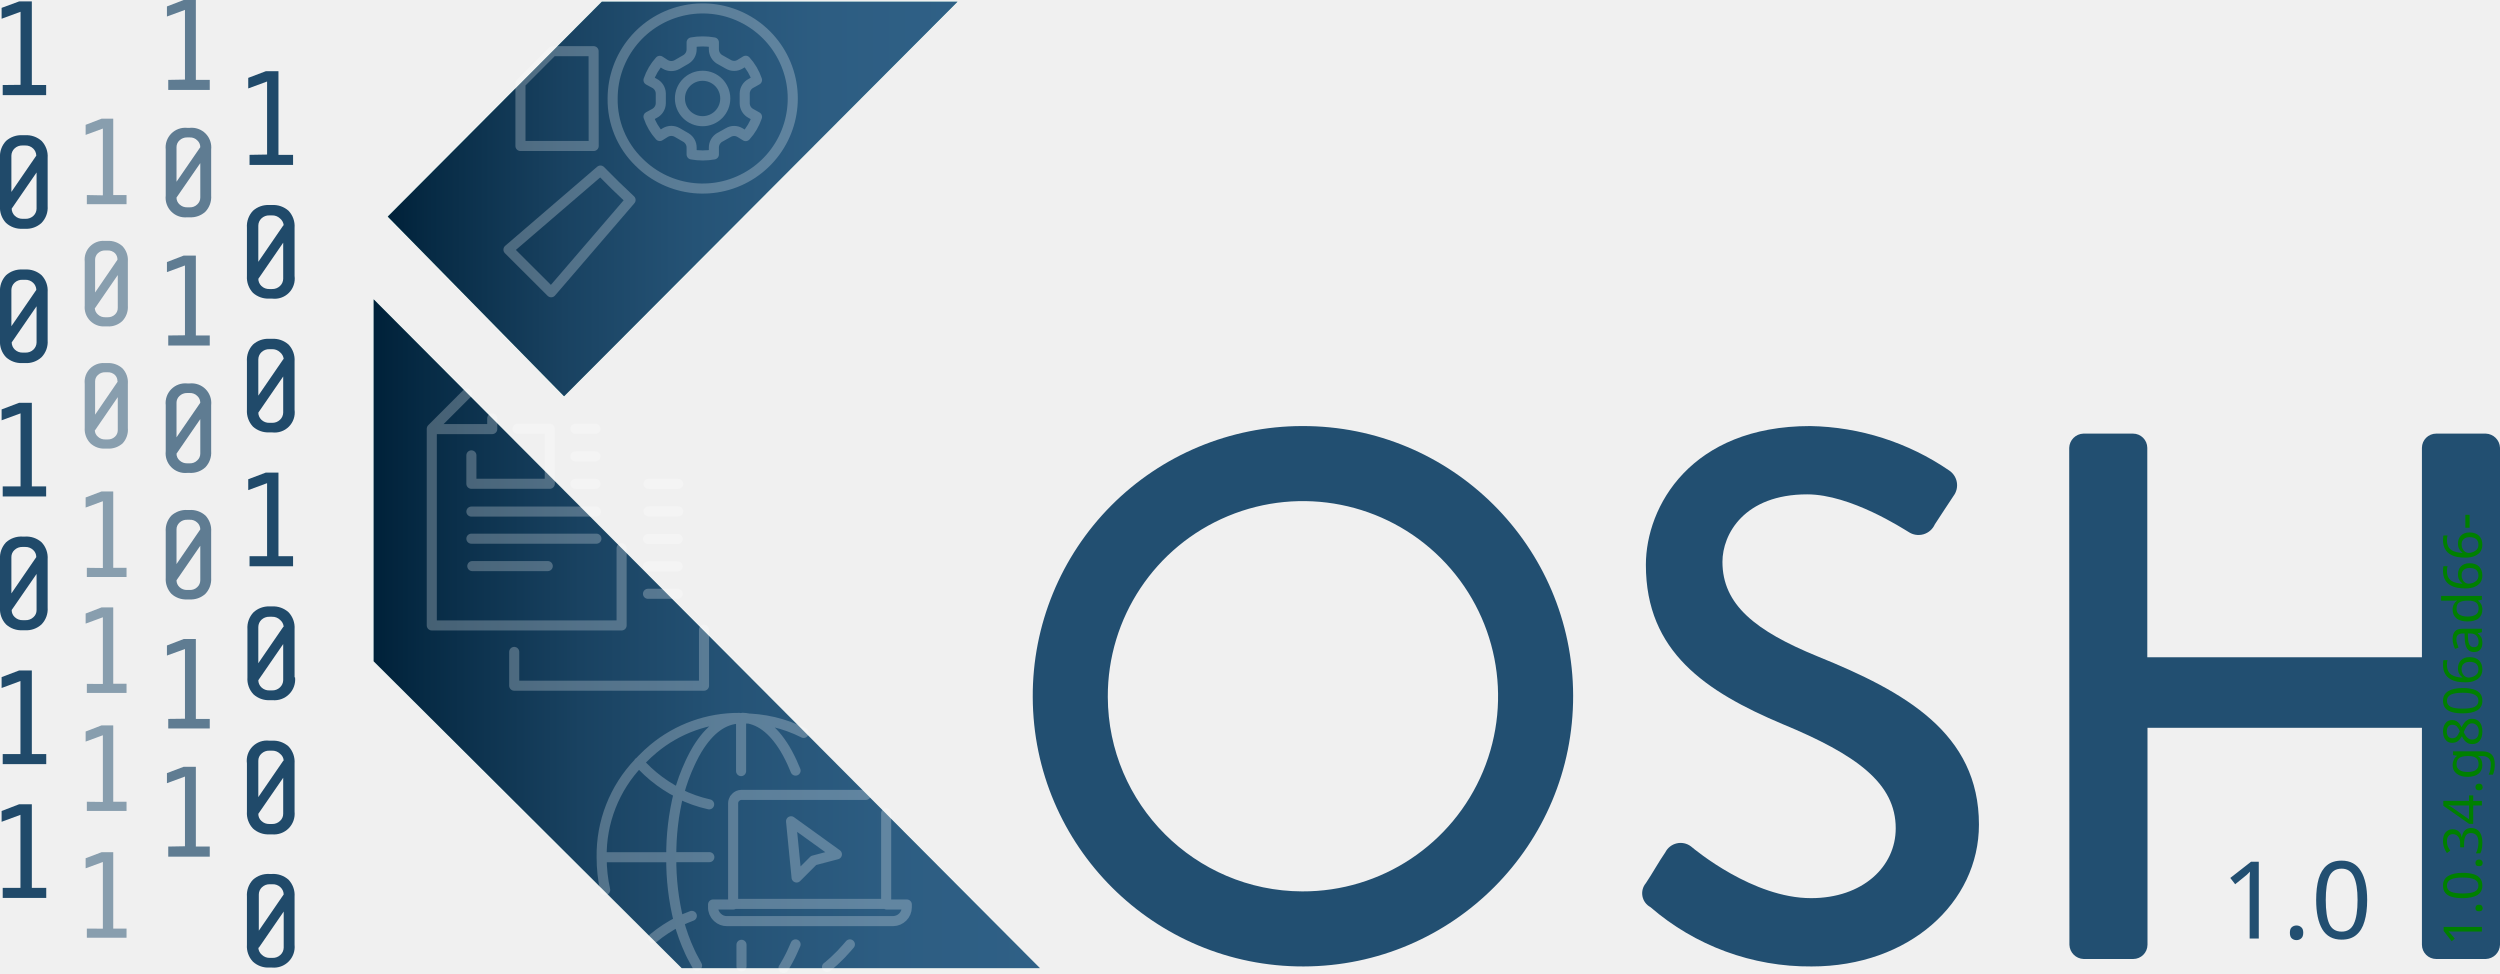
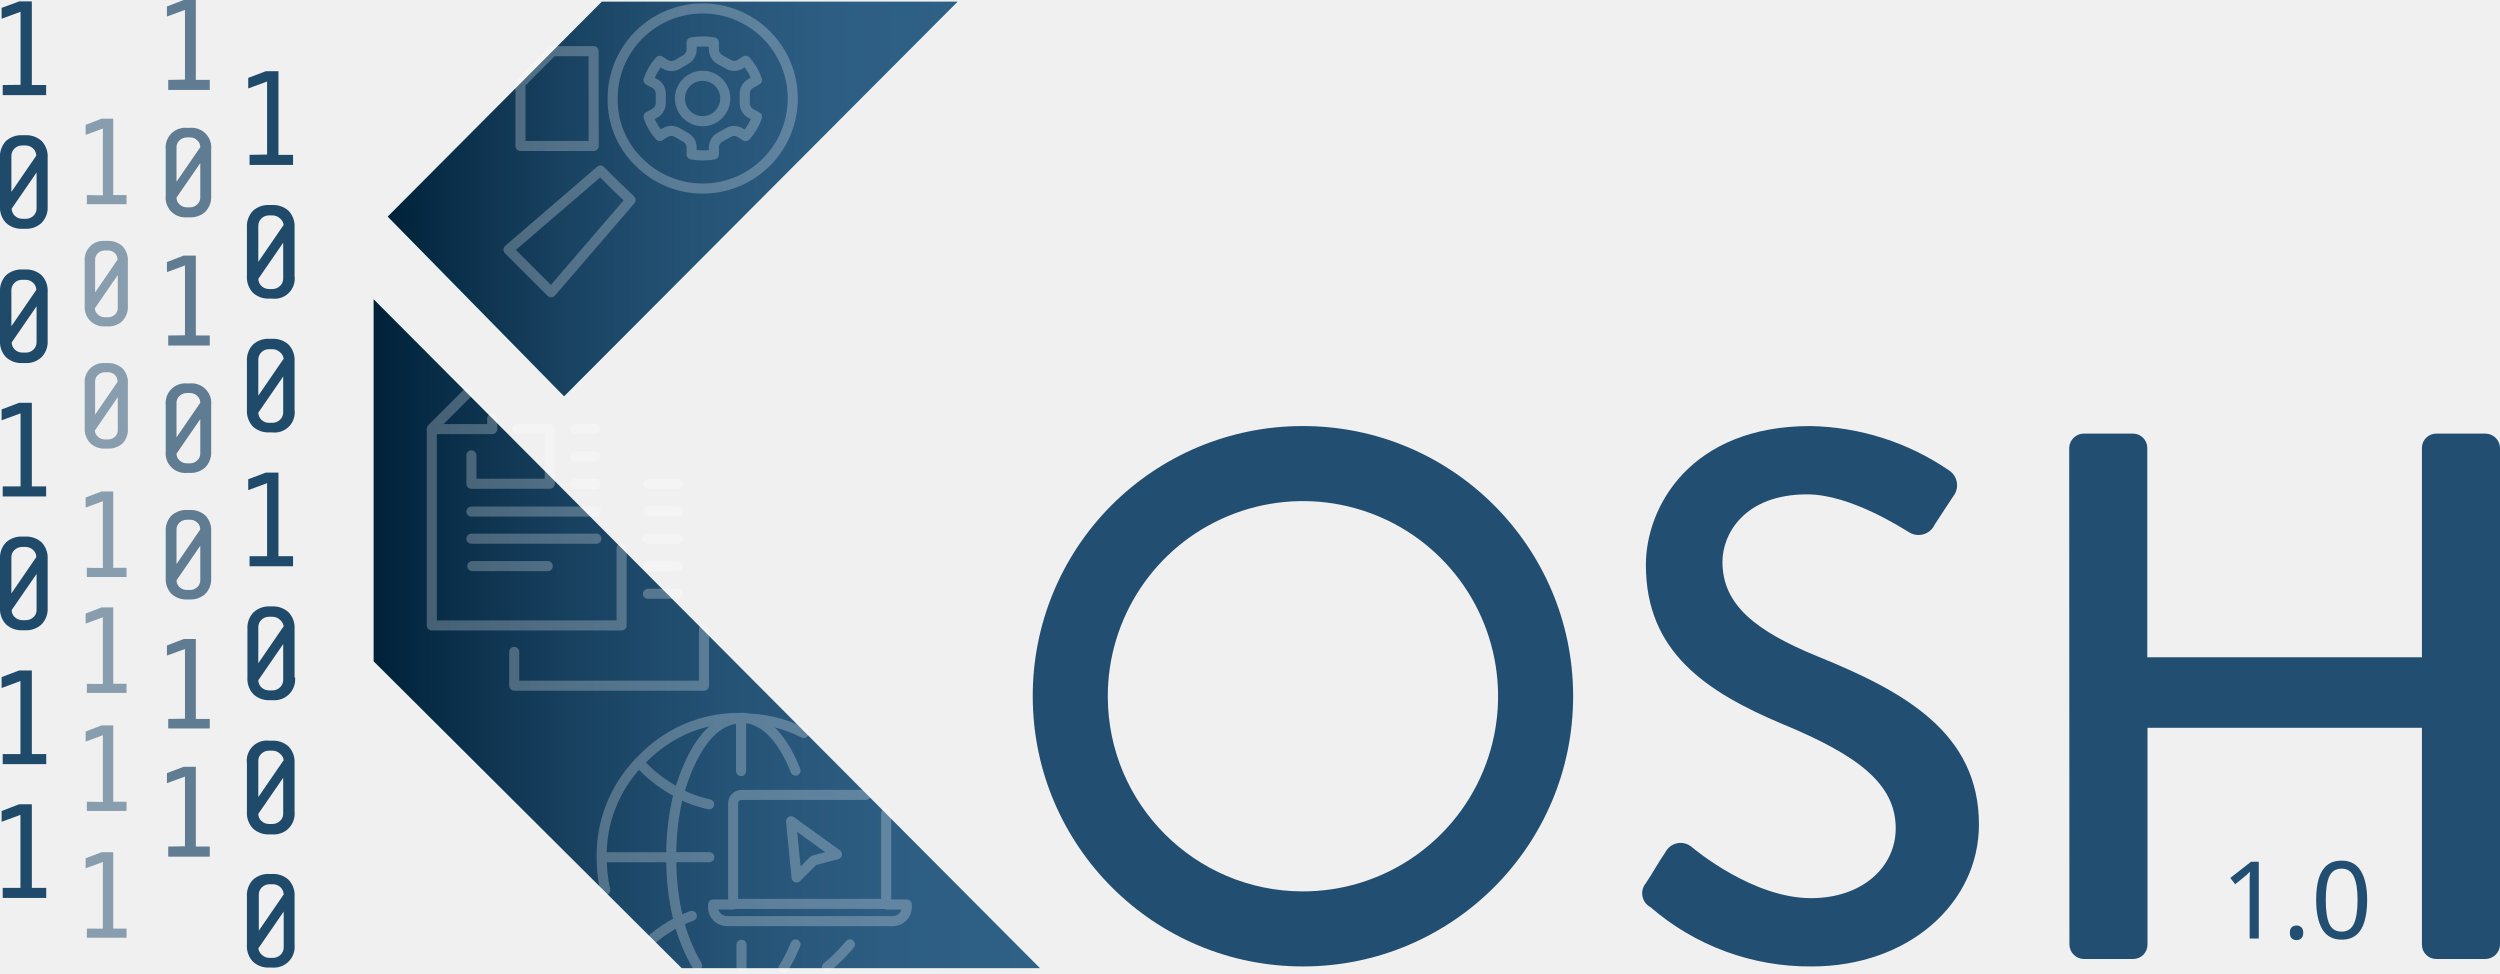
<svg xmlns="http://www.w3.org/2000/svg" xmlns:xlink="http://www.w3.org/1999/xlink" viewBox="0 0 248.15 96.65" version="1.1" id="svg4211">
  <defs id="defs4110">
    <style id="style4094">.cls-1{isolation:isolate;}.cls-2,.cls-3,.cls-4,.cls-5{fill:#224f71;}.cls-3,.cls-4,.cls-5,.cls-6{mix-blend-mode:multiply;}.cls-4{opacity:0.7;}.cls-5{opacity:0.5;}.cls-6{fill:#afdedc;}.cls-7{fill:url(#linear-gradient);}.cls-8{fill:url(#linear-gradient-2);}.cls-9{opacity:0.25;}.cls-10,.cls-11{fill:none;stroke:#fff;stroke-linecap:round;stroke-linejoin:round;}.cls-10{fill-rule:evenodd;}</style>
    <linearGradient id="linear-gradient" x1="38.49" y1="19.75" x2="95.04" y2="19.75" gradientUnits="userSpaceOnUse">
      <stop offset="0" stop-color="#002139" id="stop4096" />
      <stop offset="0.08" stop-color="#072b45" id="stop4098" />
      <stop offset="0.31" stop-color="#194261" id="stop4100" />
      <stop offset="0.54" stop-color="#255376" id="stop4102" />
      <stop offset="0.77" stop-color="#2d5d82" id="stop4104" />
      <stop offset="0.99" stop-color="#2f6086" id="stop4106" />
    </linearGradient>
    <linearGradient id="linear-gradient-2" x1="37.09" y1="62.9" x2="103.22" y2="62.9" xlink:href="#linear-gradient" />
    <linearGradient xlink:href="#linear-gradient" id="linearGradient4217" gradientUnits="userSpaceOnUse" x1="38.49" y1="19.75" x2="95.04" y2="19.75" />
  </defs>
  <path class="cls-2" d="m 129.25,42.29 a 26.82,26.82 0 1 1 -26.74,26.89 26.77,26.77 0 0 1 26.74,-26.89 z m 0,46.19 a 19.37,19.37 0 1 0 -19.29,-19.3 19.37,19.37 0 0 0 19.29,19.3 z" id="path4112" style="isolation:isolate;fill:#224f71" />
  <path class="cls-2" d="m 163.37,87.66 c 0.67,-1 1.26,-2.09 1.93,-3.06 a 1.7,1.7 0 0 1 2.54,-0.59 c 0.44,0.37 6.18,5.14 11.92,5.14 5.14,0 8.41,-3.13 8.41,-6.93 0,-4.47 -3.87,-7.3 -11.24,-10.35 -7.6,-3.21 -13.56,-7.16 -13.56,-15.8 0,-5.81 4.47,-13.78 16.31,-13.78 a 25.21,25.21 0 0 1 13.78,4.4 1.76,1.76 0 0 1 0.45,2.53 c -0.6,0.89 -1.27,1.94 -1.86,2.83 a 1.77,1.77 0 0 1 -2.61,0.75 c -0.52,-0.3 -5.74,-3.73 -10.06,-3.73 -6.25,0 -8.41,3.95 -8.41,6.7 0,4.25 3.27,6.86 9.46,9.39 8.64,3.5 16,7.6 16,16.69 0,7.75 -6.93,14.08 -16.61,14.08 a 24.14,24.14 0 0 1 -16,-5.89 1.56,1.56 0 0 1 -0.45,-2.38 z" id="path4114" style="isolation:isolate;fill:#224f71" />
  <path class="cls-2" d="m 205.39,44.45 a 1.46,1.46 0 0 1 1.41,-1.41 h 4.92 a 1.42,1.42 0 0 1 1.42,1.41 V 65.24 H 240.4 V 44.45 a 1.42,1.42 0 0 1 1.42,-1.41 h 4.91 a 1.46,1.46 0 0 1 1.42,1.41 v 49.33 a 1.46,1.46 0 0 1 -1.42,1.41 h -4.91 A 1.42,1.42 0 0 1 240.4,93.78 V 72.24 h -27.24 v 21.54 a 1.42,1.42 0 0 1 -1.42,1.41 h -4.92 a 1.46,1.46 0 0 1 -1.41,-1.41 z" id="path4116" style="isolation:isolate;fill:#224f71" />
  <path class="cls-3" d="m 0.27,8.44 v 1 h 4.31 v -1 H 3.16 V 0.14 H 1.9 L 0.16,0.78 V 1.86 L 2.04,1.17 v 7.25 z" id="path4124" style="isolation:isolate;mix-blend-mode:multiply;fill:#224f71" />
  <path class="cls-3" d="M 4.73,20.45 V 15.67 A 2.21,2.21 0 0 0 4.13,13.99 2.26,2.26 0 0 0 2.5,13.42 H 2.23 A 2.26,2.26 0 0 0 0.6,13.99 2.21,2.21 0 0 0 0,15.67 v 4.78 a 2.21,2.21 0 0 0 0.6,1.68 2.26,2.26 0 0 0 1.63,0.58 H 2.5 a 2.22,2.22 0 0 0 1.62,-0.58 2.18,2.18 0 0 0 0.61,-1.68 z m -1.13,-5 -2.47,3.6 v -3.6 a 1,1 0 0 1 0.31,-0.71 1.09,1.09 0 0 1 0.79,-0.3 H 2.5 a 1.09,1.09 0 0 1 0.79,0.3 1,1 0 0 1 0.31,0.68 z m -2.44,5.26 2.47,-3.59 v 3.59 a 1,1 0 0 1 -0.31,0.71 1.09,1.09 0 0 1 -0.79,0.3 H 2.26 A 1.09,1.09 0 0 1 1.47,21.42 1,1 0 0 1 1.16,20.71 Z" id="path4126" style="isolation:isolate;mix-blend-mode:multiply;fill:#224f71" />
  <path class="cls-3" d="M 4.73,33.78 V 29 A 2.21,2.21 0 0 0 4.13,27.32 2.26,2.26 0 0 0 2.5,26.75 H 2.23 A 2.26,2.26 0 0 0 0.6,27.32 2.21,2.21 0 0 0 0,29 v 4.78 a 2.21,2.21 0 0 0 0.6,1.68 2.26,2.26 0 0 0 1.63,0.58 H 2.5 a 2.22,2.22 0 0 0 1.62,-0.58 2.18,2.18 0 0 0 0.61,-1.68 z m -1.13,-5 -2.47,3.6 v -3.6 a 1,1 0 0 1 0.31,-0.71 1.09,1.09 0 0 1 0.79,-0.3 H 2.5 a 1.09,1.09 0 0 1 0.79,0.3 1,1 0 0 1 0.31,0.63 z M 1.16,33.99 3.63,30.4 v 3.59 A 1,1 0 0 1 3.32,34.7 1.09,1.09 0 0 1 2.53,35 H 2.26 A 1.09,1.09 0 0 1 1.47,34.7 1,1 0 0 1 1.16,33.99 Z" id="path4128" style="isolation:isolate;mix-blend-mode:multiply;fill:#224f71" />
  <path class="cls-3" d="m 0.27,48.28 v 1 h 4.31 v -1 H 3.16 v -8.3 H 1.9 l -1.74,0.66 v 1.08 l 1.88,-0.69 v 7.25 z" id="path4130" style="isolation:isolate;mix-blend-mode:multiply;fill:#224f71" />
  <path class="cls-3" d="M 4.73,60.3 V 55.52 A 2.23,2.23 0 0 0 4.13,53.83 2.26,2.26 0 0 0 2.5,53.26 H 2.23 A 2.26,2.26 0 0 0 0.6,53.83 2.23,2.23 0 0 0 0,55.52 v 4.78 a 2.21,2.21 0 0 0 0.6,1.68 2.26,2.26 0 0 0 1.63,0.58 H 2.5 A 2.22,2.22 0 0 0 4.12,61.98 2.18,2.18 0 0 0 4.73,60.3 Z m -1.13,-5 -2.47,3.6 v -3.6 a 0.93,0.93 0 0 1 0.31,-0.71 1.09,1.09 0 0 1 0.79,-0.3 H 2.5 a 1.09,1.09 0 0 1 0.79,0.3 0.93,0.93 0 0 1 0.31,0.68 z m -2.44,5.25 2.47,-3.58 v 3.58 a 0.92,0.92 0 0 1 -0.31,0.71 1.09,1.09 0 0 1 -0.79,0.3 H 2.26 A 1.09,1.09 0 0 1 1.47,61.26 0.92,0.92 0 0 1 1.16,60.55 Z" id="path4132" style="isolation:isolate;mix-blend-mode:multiply;fill:#224f71" />
  <path class="cls-3" d="m 0.27,74.85 v 1 h 4.32 v -1 H 3.16 v -8.3 H 1.9 l -1.74,0.66 v 1.08 L 2.03,67.6 v 7.25 z" id="path4134" style="isolation:isolate;mix-blend-mode:multiply;fill:#224f71" />
  <path class="cls-3" d="m 0.27,88.13 v 1 h 4.32 v -1 H 3.16 v -8.3 H 1.9 L 0.16,80.5 v 1.07 l 1.87,-0.69 v 7.25 z" id="path4136" style="isolation:isolate;mix-blend-mode:multiply;fill:#224f71" />
  <path class="cls-3" d="m 24.77,15.37 v 1 h 4.32 v -1 h -1.45 v -8.3 h -1.26 l -1.74,0.66 v 1.05 l 1.87,-0.69 v 7.25 z" id="path4138" style="isolation:isolate;mix-blend-mode:multiply;fill:#224f71" />
  <path class="cls-3" d="M 29.24,27.39 V 22.61 A 2.22,2.22 0 0 0 28.64,20.92 2.27,2.27 0 0 0 27,20.35 h -0.26 a 2.25,2.25 0 0 0 -1.63,0.57 2.22,2.22 0 0 0 -0.6,1.69 v 4.78 a 2.24,2.24 0 0 0 0.6,1.68 2.28,2.28 0 0 0 1.63,0.57 H 27 a 2,2 0 0 0 2.24,-2.25 z m -1.13,-5 -2.47,3.6 v -3.6 a 1,1 0 0 1 0.31,-0.71 1.09,1.09 0 0 1 0.79,-0.3 H 27 a 1.08,1.08 0 0 1 0.79,0.3 1,1 0 0 1 0.37,0.67 z m -2.47,5.29 2.47,-3.59 v 3.59 a 1,1 0 0 1 -0.32,0.71 1.08,1.08 0 0 1 -0.79,0.3 h -0.26 a 1.09,1.09 0 0 1 -0.79,-0.3 1,1 0 0 1 -0.31,-0.75 z" id="path4140" style="isolation:isolate;mix-blend-mode:multiply;fill:#224f71" />
  <path class="cls-3" d="M 29.24,40.67 V 35.88 A 2.21,2.21 0 0 0 28.64,34.2 2.27,2.27 0 0 0 27,33.63 h -0.26 a 2.25,2.25 0 0 0 -1.63,0.57 2.21,2.21 0 0 0 -0.6,1.68 v 4.79 a 2.24,2.24 0 0 0 0.6,1.68 2.28,2.28 0 0 0 1.63,0.57 H 27 a 2,2 0 0 0 2.24,-2.25 z m -1.13,-5 -2.47,3.6 v -3.6 a 1,1 0 0 1 0.31,-0.71 1.09,1.09 0 0 1 0.79,-0.3 H 27 a 1.08,1.08 0 0 1 0.79,0.3 1,1 0 0 1 0.37,0.67 z m -2.47,5.29 2.47,-3.59 v 3.59 a 1,1 0 0 1 -0.32,0.71 1.08,1.08 0 0 1 -0.79,0.3 h -0.26 a 1.09,1.09 0 0 1 -0.79,-0.3 1,1 0 0 1 -0.31,-0.75 z" id="path4142" style="isolation:isolate;mix-blend-mode:multiply;fill:#224f71" />
  <path class="cls-3" d="m 24.77,55.21 v 1 h 4.32 v -1 h -1.45 v -8.3 h -1.26 l -1.74,0.66 v 1.08 l 1.87,-0.69 v 7.25 z" id="path4144" style="isolation:isolate;mix-blend-mode:multiply;fill:#224f71" />
  <path class="cls-3" d="M 29.24,67.23 V 62.45 A 2.21,2.21 0 0 0 28.64,60.77 2.28,2.28 0 0 0 27,60.19 h -0.26 a 2.25,2.25 0 0 0 -1.58,0.59 2.21,2.21 0 0 0 -0.6,1.68 v 4.78 a 2.21,2.21 0 0 0 0.6,1.68 2.24,2.24 0 0 0 1.63,0.58 h 0.26 a 2.06,2.06 0 0 0 2.24,-2.26 z m -1.13,-5 -2.47,3.6 v -3.6 a 1,1 0 0 1 0.31,-0.71 1.09,1.09 0 0 1 0.79,-0.3 H 27 a 1.08,1.08 0 0 1 0.79,0.3 1,1 0 0 1 0.37,0.68 z m -2.47,5.29 2.47,-3.59 v 3.59 a 1,1 0 0 1 -0.32,0.71 1.08,1.08 0 0 1 -0.79,0.3 h -0.26 a 1.09,1.09 0 0 1 -0.79,-0.3 1,1 0 0 1 -0.31,-0.74 z" id="path4146" style="isolation:isolate;mix-blend-mode:multiply;fill:#224f71" />
  <path class="cls-3" d="M 29.24,80.52 V 75.78 A 2.23,2.23 0 0 0 28.64,74.09 2.27,2.27 0 0 0 27,73.52 h -0.26 a 2,2 0 0 0 -2.23,2.26 v 4.78 a 2.21,2.21 0 0 0 0.6,1.68 2.24,2.24 0 0 0 1.63,0.58 H 27 a 2.06,2.06 0 0 0 2.24,-2.26 z m -1.13,-5 -2.47,3.6 v -3.6 a 0.93,0.93 0 0 1 0.31,-0.71 1.09,1.09 0 0 1 0.79,-0.3 H 27 a 1.08,1.08 0 0 1 0.79,0.3 0.94,0.94 0 0 1 0.37,0.68 z m -2.47,5.26 2.47,-3.58 v 3.58 a 0.94,0.94 0 0 1 -0.32,0.71 1.08,1.08 0 0 1 -0.79,0.3 h -0.26 a 1.09,1.09 0 0 1 -0.79,-0.3 0.93,0.93 0 0 1 -0.31,-0.71 z" id="path4148" style="isolation:isolate;mix-blend-mode:multiply;fill:#224f71" />
  <path class="cls-3" d="M 29.24,93.78 V 89 A 2.21,2.21 0 0 0 28.64,87.32 2.27,2.27 0 0 0 27,86.75 h -0.26 a 2.25,2.25 0 0 0 -1.63,0.57 2.21,2.21 0 0 0 -0.6,1.68 v 4.78 a 2.21,2.21 0 0 0 0.6,1.68 2.24,2.24 0 0 0 1.63,0.58 H 27 a 2.06,2.06 0 0 0 2.24,-2.26 z m -1.08,-5 -2.47,3.6 v -3.6 a 1,1 0 0 1 0.31,-0.71 1.09,1.09 0 0 1 0.79,-0.3 h 0.26 a 1.08,1.08 0 0 1 0.79,0.3 1,1 0 0 1 0.32,0.71 z m -2.47,5.29 2.47,-3.59 v 3.59 a 1,1 0 0 1 -0.32,0.71 1.08,1.08 0 0 1 -0.79,0.3 H 26.79 A 1.09,1.09 0 0 1 26,94.78 1,1 0 0 1 25.64,94.06 Z" id="path4150" style="isolation:isolate;mix-blend-mode:multiply;fill:#224f71" />
  <path class="cls-4" d="m 16.7,7.93 v 1 h 4.12 v -1 H 19.44 V 0 h -1.21 l -1.66,0.64 v 1 L 18.36,0.98 V 7.9 Z" id="path4152" style="opacity:0.7;isolation:isolate;mix-blend-mode:multiply;fill:#224f71" />
  <path class="cls-4" d="m 20.96,19.41 v -4.56 a 1.95,1.95 0 0 0 -2.13,-2.16 h -0.25 a 1.95,1.95 0 0 0 -2.13,2.16 v 4.56 a 1.95,1.95 0 0 0 2.13,2.16 h 0.25 a 2.13,2.13 0 0 0 1.55,-0.55 2.1,2.1 0 0 0 0.58,-1.61 z m -1.08,-4.8 -2.36,3.43 v -3.43 a 0.9,0.9 0 0 1 0.3,-0.68 1.06,1.06 0 0 1 0.76,-0.29 h 0.25 a 1,1 0 0 1 0.75,0.29 0.9,0.9 0 0 1 0.3,0.68 z m -2.36,5 2.36,-3.42 v 3.42 a 0.9,0.9 0 0 1 -0.3,0.68 1,1 0 0 1 -0.75,0.29 h -0.25 a 1.06,1.06 0 0 1 -0.76,-0.29 0.9,0.9 0 0 1 -0.3,-0.64 z" id="path4154" style="opacity:0.7;isolation:isolate;mix-blend-mode:multiply;fill:#224f71" />
  <path class="cls-4" d="m 16.7,33.3 v 1 h 4.12 v -1 h -1.38 v -7.93 h -1.21 l -1.66,0.64 v 1 l 1.79,-0.66 v 6.93 z" id="path4156" style="opacity:0.7;isolation:isolate;mix-blend-mode:multiply;fill:#224f71" />
  <path class="cls-4" d="m 20.96,44.78 v -4.56 a 1.95,1.95 0 0 0 -2.13,-2.16 h -0.25 a 1.95,1.95 0 0 0 -2.13,2.16 v 4.56 a 1.95,1.95 0 0 0 2.13,2.16 h 0.25 a 2.13,2.13 0 0 0 1.55,-0.55 2.1,2.1 0 0 0 0.58,-1.61 z m -1.08,-4.8 -2.36,3.43 v -3.43 a 0.91,0.91 0 0 1 0.3,-0.68 1.06,1.06 0 0 1 0.76,-0.29 h 0.25 a 1,1 0 0 1 0.75,0.29 0.91,0.91 0 0 1 0.3,0.67 z m -2.36,5.05 2.36,-3.43 v 3.43 a 0.89,0.89 0 0 1 -0.3,0.67 1,1 0 0 1 -0.75,0.29 h -0.25 a 1.06,1.06 0 0 1 -0.76,-0.29 0.89,0.89 0 0 1 -0.3,-0.68 z" id="path4158" style="opacity:0.7;isolation:isolate;mix-blend-mode:multiply;fill:#224f71" />
  <path class="cls-4" d="m 16.7,71.36 v 0.95 h 4.12 v -0.95 h -1.38 v -7.93 h -1.21 l -1.66,0.64 v 1 l 1.79,-0.65 v 6.92 z" id="path4160" style="opacity:0.7;isolation:isolate;mix-blend-mode:multiply;fill:#224f71" />
  <path class="cls-4" d="m 20.96,57.36 v -4.58 a 2.12,2.12 0 0 0 -0.57,-1.61 2.18,2.18 0 0 0 -1.56,-0.55 h -0.25 a 2.18,2.18 0 0 0 -1.56,0.55 2.12,2.12 0 0 0 -0.57,1.61 v 4.57 a 2.13,2.13 0 0 0 0.57,1.6 2.15,2.15 0 0 0 1.56,0.55 h 0.25 a 2.13,2.13 0 0 0 1.55,-0.55 2.09,2.09 0 0 0 0.58,-1.59 z m -1.08,-4.81 -2.36,3.44 v -3.44 a 0.91,0.91 0 0 1 0.3,-0.68 1.05,1.05 0 0 1 0.76,-0.28 h 0.25 a 1,1 0 0 1 0.75,0.28 0.91,0.91 0 0 1 0.3,0.68 z m -2.36,5.05 2.36,-3.43 v 3.43 a 0.91,0.91 0 0 1 -0.3,0.68 1,1 0 0 1 -0.75,0.28 h -0.25 a 1.05,1.05 0 0 1 -0.76,-0.28 0.91,0.91 0 0 1 -0.3,-0.68 z" id="path4162" style="opacity:0.7;isolation:isolate;mix-blend-mode:multiply;fill:#224f71" />
  <path class="cls-4" d="m 16.7,84.03 v 1 h 4.12 v -1 h -1.38 v -7.92 h -1.21 l -1.66,0.63 v 1 l 1.79,-0.66 V 84 Z" id="path4164" style="opacity:0.7;isolation:isolate;mix-blend-mode:multiply;fill:#224f71" />
  <path class="cls-5" d="m 8.62,19.36 v 0.91 h 3.94 V 19.36 H 11.24 V 11.78 H 10.08 L 8.5,12.39 v 1 l 1.71,-0.63 v 6.63 z" id="path4166" style="opacity:0.5;isolation:isolate;mix-blend-mode:multiply;fill:#224f71" />
  <path class="cls-5" d="m 12.69,30.34 v -4.37 a 2,2 0 0 0 -0.54,-1.54 2.07,2.07 0 0 0 -1.5,-0.52 h -0.24 a 1.86,1.86 0 0 0 -2,2.06 v 4.37 a 1.89,1.89 0 0 0 2,2.06 h 0.24 a 2,2 0 0 0 1.49,-0.53 2,2 0 0 0 0.55,-1.53 z m -1,-4.6 -2.25,3.29 v -3.25 a 0.88,0.88 0 0 1 0.28,-0.65 1,1 0 0 1 0.72,-0.27 h 0.24 a 1,1 0 0 1 0.73,0.27 0.88,0.88 0 0 1 0.25,0.65 z m -2.25,4.83 2.25,-3.27 v 3.27 a 0.86,0.86 0 0 1 -0.28,0.65 1,1 0 0 1 -0.73,0.27 H 10.44 A 1,1 0 0 1 9.72,31.22 0.86,0.86 0 0 1 9.41,30.57 Z" id="path4168" style="opacity:0.5;isolation:isolate;mix-blend-mode:multiply;fill:#224f71" />
  <path class="cls-5" d="m 8.62,67.88 v 0.9 h 3.94 V 67.87 H 11.24 V 60.29 H 10.08 L 8.5,60.9 v 1 l 1.71,-0.63 v 6.62 z" id="path4170" style="opacity:0.5;isolation:isolate;mix-blend-mode:multiply;fill:#224f71" />
  <path class="cls-5" d="m 8.62,92.17 v 0.91 h 3.94 v -0.91 h -1.32 v -7.58 h -1.16 l -1.58,0.6 v 1 l 1.71,-0.63 v 6.62 z" id="path4172" style="opacity:0.5;isolation:isolate;mix-blend-mode:multiply;fill:#224f71" />
  <path class="cls-5" d="m 8.62,56.36 v 0.91 h 3.94 v -0.91 h -1.32 v -7.58 h -1.16 l -1.58,0.6 v 1 l 1.71,-0.63 v 6.63 z" id="path4174" style="opacity:0.5;isolation:isolate;mix-blend-mode:multiply;fill:#224f71" />
  <path class="cls-5" d="M 12.69,42.47 V 38.1 a 2,2 0 0 0 -0.54,-1.54 2.07,2.07 0 0 0 -1.5,-0.52 h -0.24 a 1.86,1.86 0 0 0 -2,2.06 v 4.37 a 2,2 0 0 0 0.56,1.53 2,2 0 0 0 1.48,0.53 h 0.24 A 2.07,2.07 0 0 0 12.18,44 2,2 0 0 0 12.69,42.47 Z m -1,-4.6 -2.25,3.29 v -3.29 a 0.86,0.86 0 0 1 0.28,-0.65 1,1 0 0 1 0.72,-0.27 h 0.24 a 1,1 0 0 1 0.73,0.27 0.86,0.86 0 0 1 0.25,0.65 z m -2.25,4.83 2.25,-3.28 v 3.28 a 0.86,0.86 0 0 1 -0.28,0.65 1,1 0 0 1 -0.73,0.27 H 10.44 A 1,1 0 0 1 9.72,43.35 0.86,0.86 0 0 1 9.41,42.7 Z" id="path4176" style="opacity:0.5;isolation:isolate;mix-blend-mode:multiply;fill:#224f71" />
  <path class="cls-5" d="m 8.62,79.58 v 0.91 h 3.94 V 79.58 H 11.24 V 72 H 10.08 L 8.5,72.61 v 1 l 1.71,-0.63 v 6.62 z" id="path4178" style="opacity:0.5;isolation:isolate;mix-blend-mode:multiply;fill:#224f71" />
  <polygon class="cls-6" points="37.09,29.71 37.09,65.64 67.67,96.1 103.22,96.1 " id="polygon4180" style="isolation:isolate;mix-blend-mode:multiply;fill:#afdedc" />
  <polygon class="cls-6" points="55.99,39.33 95.04,0.17 59.74,0.17 38.49,21.5 " id="polygon4182" style="isolation:isolate;mix-blend-mode:multiply;fill:#afdedc" />
  <polygon class="cls-6" points="55.99,39.33 95.04,0.17 59.74,0.17 38.49,21.5 " id="polygon4184" style="isolation:isolate;mix-blend-mode:multiply;fill:#afdedc" />
  <polygon class="cls-7" points="55.99,39.33 95.04,0.17 59.74,0.17 38.49,21.5 " id="polygon4186" style="isolation:isolate;fill:url(#linearGradient4217)" />
  <polygon class="cls-8" points="37.09,29.71 37.09,65.64 67.67,96.1 103.22,96.1 " id="polygon4188" style="isolation:isolate;fill:url(#linear-gradient-2)" />
  <g class="cls-9" id="g4192" style="opacity:0.25;isolation:isolate">
    <path class="cls-10" d="m 484.63,443.42 v 2.82 h 7.78 v -5.46 h -3.2 m 7.74,5.47 h -2 m 0,-2.73 h 2 m 0,-2.74 h -2 M 484.63,449 H 497 m -10.3,-9.25 v 1.06 h -6 v 19.49 h 18.84 v -7.67 m -18.84,-11.85 3.51,-3.51 m 18,11.71 h 2.95 m 0,-2.73 h -2.95 m -13.33,16.68 v 3.35 h 18.84 v -5.56 m -23,-6.31 h 7.49 m 4.83,-2.72 h -12.41 m 20.48,5.47 h -2.95 m 0,-2.72 h 2.95 m 0,-2.72 h -2.95" transform="translate(-437.84,-398.22)" id="path4190" style="fill:none;fill-rule:evenodd;stroke:#ffffff;stroke-linecap:round;stroke-linejoin:round" />
  </g>
  <g class="cls-9" id="g4202" style="opacity:0.25;isolation:isolate">
    <polygon class="cls-11" points="51.66,8.28 51.66,14.49 58.93,14.49 58.92,5.08 54.85,5.08 " id="polygon4194" style="fill:none;stroke:#ffffff;stroke-linecap:round;stroke-linejoin:round" />
    <path class="cls-11" d="m 498.92,416.63 -1.48,-1.48 -9.13,7.85 v 0 l 4.24,4.23 v 0 l 7.88,-9.16 z" transform="translate(-437.84,-398.22)" id="path4196" style="fill:none;stroke:#ffffff;stroke-linecap:round;stroke-linejoin:round" />
    <path class="cls-11" d="m 501.26,414.31 a 8.94,8.94 0 1 0 -2.61,-6.32 8.63,8.63 0 0 0 2.61,6.32 z m 1.54,-7.82 -0.59,-0.32 a 5.4,5.4 0 0 1 1.12,-1.91 l 0.56,0.36 a 1.17,1.17 0 0 0 1.17,0 l 0.88,-0.51 a 1.16,1.16 0 0 0 0.55,-1 v -0.68 a 6.16,6.16 0 0 1 2.21,0 v 0.67 a 1.18,1.18 0 0 0 0.54,1 l 0.89,0.5 a 1.13,1.13 0 0 0 1.16,0 l 0.57,-0.35 a 5.4,5.4 0 0 1 1.12,1.91 l -0.59,0.33 a 1.16,1.16 0 0 0 -0.63,1 v 1 a 1.16,1.16 0 0 0 0.63,1 l 0.59,0.33 a 5.4,5.4 0 0 1 -1.12,1.91 l -0.57,-0.35 a 1.13,1.13 0 0 0 -1.16,0 l -0.89,0.5 a 1.17,1.17 0 0 0 -0.54,1 v 0.67 a 6.16,6.16 0 0 1 -2.21,0 v -0.67 a 1.16,1.16 0 0 0 -0.55,-1 l -0.88,-0.51 a 1.17,1.17 0 0 0 -1.17,0 l -0.56,0.35 a 5.35,5.35 0 0 1 -1.12,-1.92 l 0.59,-0.32 a 1.16,1.16 0 0 0 0.63,-1 v -1 a 1.16,1.16 0 0 0 -0.63,-0.99 z" transform="translate(-437.84,-398.22)" id="path4198" style="fill:none;stroke:#ffffff;stroke-linecap:round;stroke-linejoin:round" />
    <path class="cls-11" d="m 507.58,410.25 a 2.25,2.25 0 0 0 2.25,-2.26 2.25,2.25 0 1 0 -4.5,0 2.25,2.25 0 0 0 2.25,2.26 z" transform="translate(-437.84,-398.22)" id="path4200" style="fill:none;stroke:#ffffff;stroke-linecap:round;stroke-linejoin:round" />
  </g>
  <g class="cls-9" id="g4206" style="opacity:0.25;isolation:isolate">
    <path class="cls-10" d="m 511.4,474.76 v -5.22 h -0.16 c -1.6,0.06 -3,1.09 -4.2,3.07 -0.18,0.3 -0.36,0.63 -0.54,1 l -0.18,0.38 a 18.11,18.11 0 0 0 -1.09,3 12.84,12.84 0 0 0 3,1.07 m 3.14,-8.53 h 0.16 a 13.39,13.39 0 0 1 6.08,1.44 m 6.18,6.15 h -12.36 a 0.79,0.79 0 0 0 -0.57,0.25 0.66,0.66 0 0 0 -0.2,0.31 0.75,0.75 0 0 0 -0.05,0.26 v 10 h 15.19 v -9 m -7.2,4.69 -1.69,1.69 -0.55,-5.58 4.55,3.28 z m -7.05,-14.16 c 1.6,0.06 3,1.09 4.2,3.07 0.18,0.3 0.36,0.63 0.54,1 l 0.18,0.38 c 0.12,0.26 0.23,0.52 0.34,0.79 m -18.9,11.85 a 14.8,14.8 0 0 1 -0.35,-3.23 v 0 a 13.27,13.27 0 0 1 3.68,-9.4 l 0.37,-0.38 a 14.06,14.06 0 0 1 1.08,-1 13.2,13.2 0 0 1 8.54,-3.07 m -4.72,19.65 a 12.26,12.26 0 0 0 -1.29,0.56 18.58,18.58 0 0 0 1.09,3 l 0.18,0.38 q 0.27,0.53 0.54,1 m -4.34,-2.73 a 13.61,13.61 0 0 1 2.53,-1.66 25.19,25.19 0 0 1 -0.75,-6.37 h -6.91 m 7.66,-6.38 a 25.24,25.24 0 0 0 -0.75,6.37 h 3.78 m -7,-9.41 0.37,0.39 a 14.06,14.06 0 0 0 1.08,1 13.61,13.61 0 0 0 2.53,1.66 m 10.38,17.37 a 0.83,0.83 0 0 1 0.08,-0.12 l 0.06,-0.11 c 0.19,-0.31 0.37,-0.64 0.55,-1 l 0.18,-0.38 0.33,-0.74 m 5.39,0 c -0.21,0.25 -0.43,0.5 -0.66,0.74 a 4.27,4.27 0 0 1 -0.36,0.38 q -0.52,0.53 -1.08,1 l -0.17,0.13 M 510.62,488 h -2 v 0.24 a 1.31,1.31 0 0 0 0.4,1 l 0.06,0.06 a 1.32,1.32 0 0 0 0.92,0.35 h 16.48 a 1.38,1.38 0 0 0 1.37,-1.38 V 488 h -2 m -14.41,4 v 2.15" transform="translate(-437.84,-398.22)" id="path4204" style="fill:none;fill-rule:evenodd;stroke:#ffffff;stroke-linecap:round;stroke-linejoin:round" />
  </g>
  <text xml:space="preserve" style="font-style:normal;font-weight:normal;font-size:40px;line-height:1.25;font-family:sans-serif;letter-spacing:0px;word-spacing:0px;fill:#224f71;fill-opacity:1;stroke:none" x="220.427" y="93.16" id="text4318">
    <tspan id="tspan4316" x="220.427" y="93.16" style="font-style:normal;font-variant:normal;font-weight:normal;font-stretch:normal;font-size:10.667px;font-family:sans-serif;-inkscape-font-specification:'sans-serif, Normal';font-variant-ligatures:normal;font-variant-caps:normal;font-variant-numeric:normal;font-feature-settings:normal;text-align:start;writing-mode:lr-tb;text-anchor:start;fill:#224f71;fill-opacity:1">1.0</tspan>
  </text>
  <text xml:space="preserve" style="font-style:normal;font-weight:normal;font-size:40px;line-height:1.25;font-family:sans-serif;letter-spacing:0px;word-spacing:0px;fill:#000000;fill-opacity:1;stroke:none" x="-93.897" y="246.353" id="text4402" transform="rotate(-90)">
-     <tspan id="tspan4400" x="-93.897" y="246.353" style="font-style:normal;font-variant:normal;font-weight:normal;font-stretch:normal;font-size:5.333px;font-family:sans-serif;-inkscape-font-specification:'sans-serif, Normal';font-variant-ligatures:normal;font-variant-caps:normal;font-variant-numeric:normal;font-feature-settings:normal;text-align:start;writing-mode:lr-tb;text-anchor:start;fill:#008000">1.0.34.g806ad66-</tspan>
+     <tspan id="tspan4400" x="-93.897" y="246.353" style="font-style:normal;font-variant:normal;font-weight:normal;font-stretch:normal;font-size:5.333px;font-family:sans-serif;-inkscape-font-specification:'sans-serif, Normal';font-variant-ligatures:normal;font-variant-caps:normal;font-variant-numeric:normal;font-feature-settings:normal;text-align:start;writing-mode:lr-tb;text-anchor:start;fill:#008000" />
  </text>
</svg>
